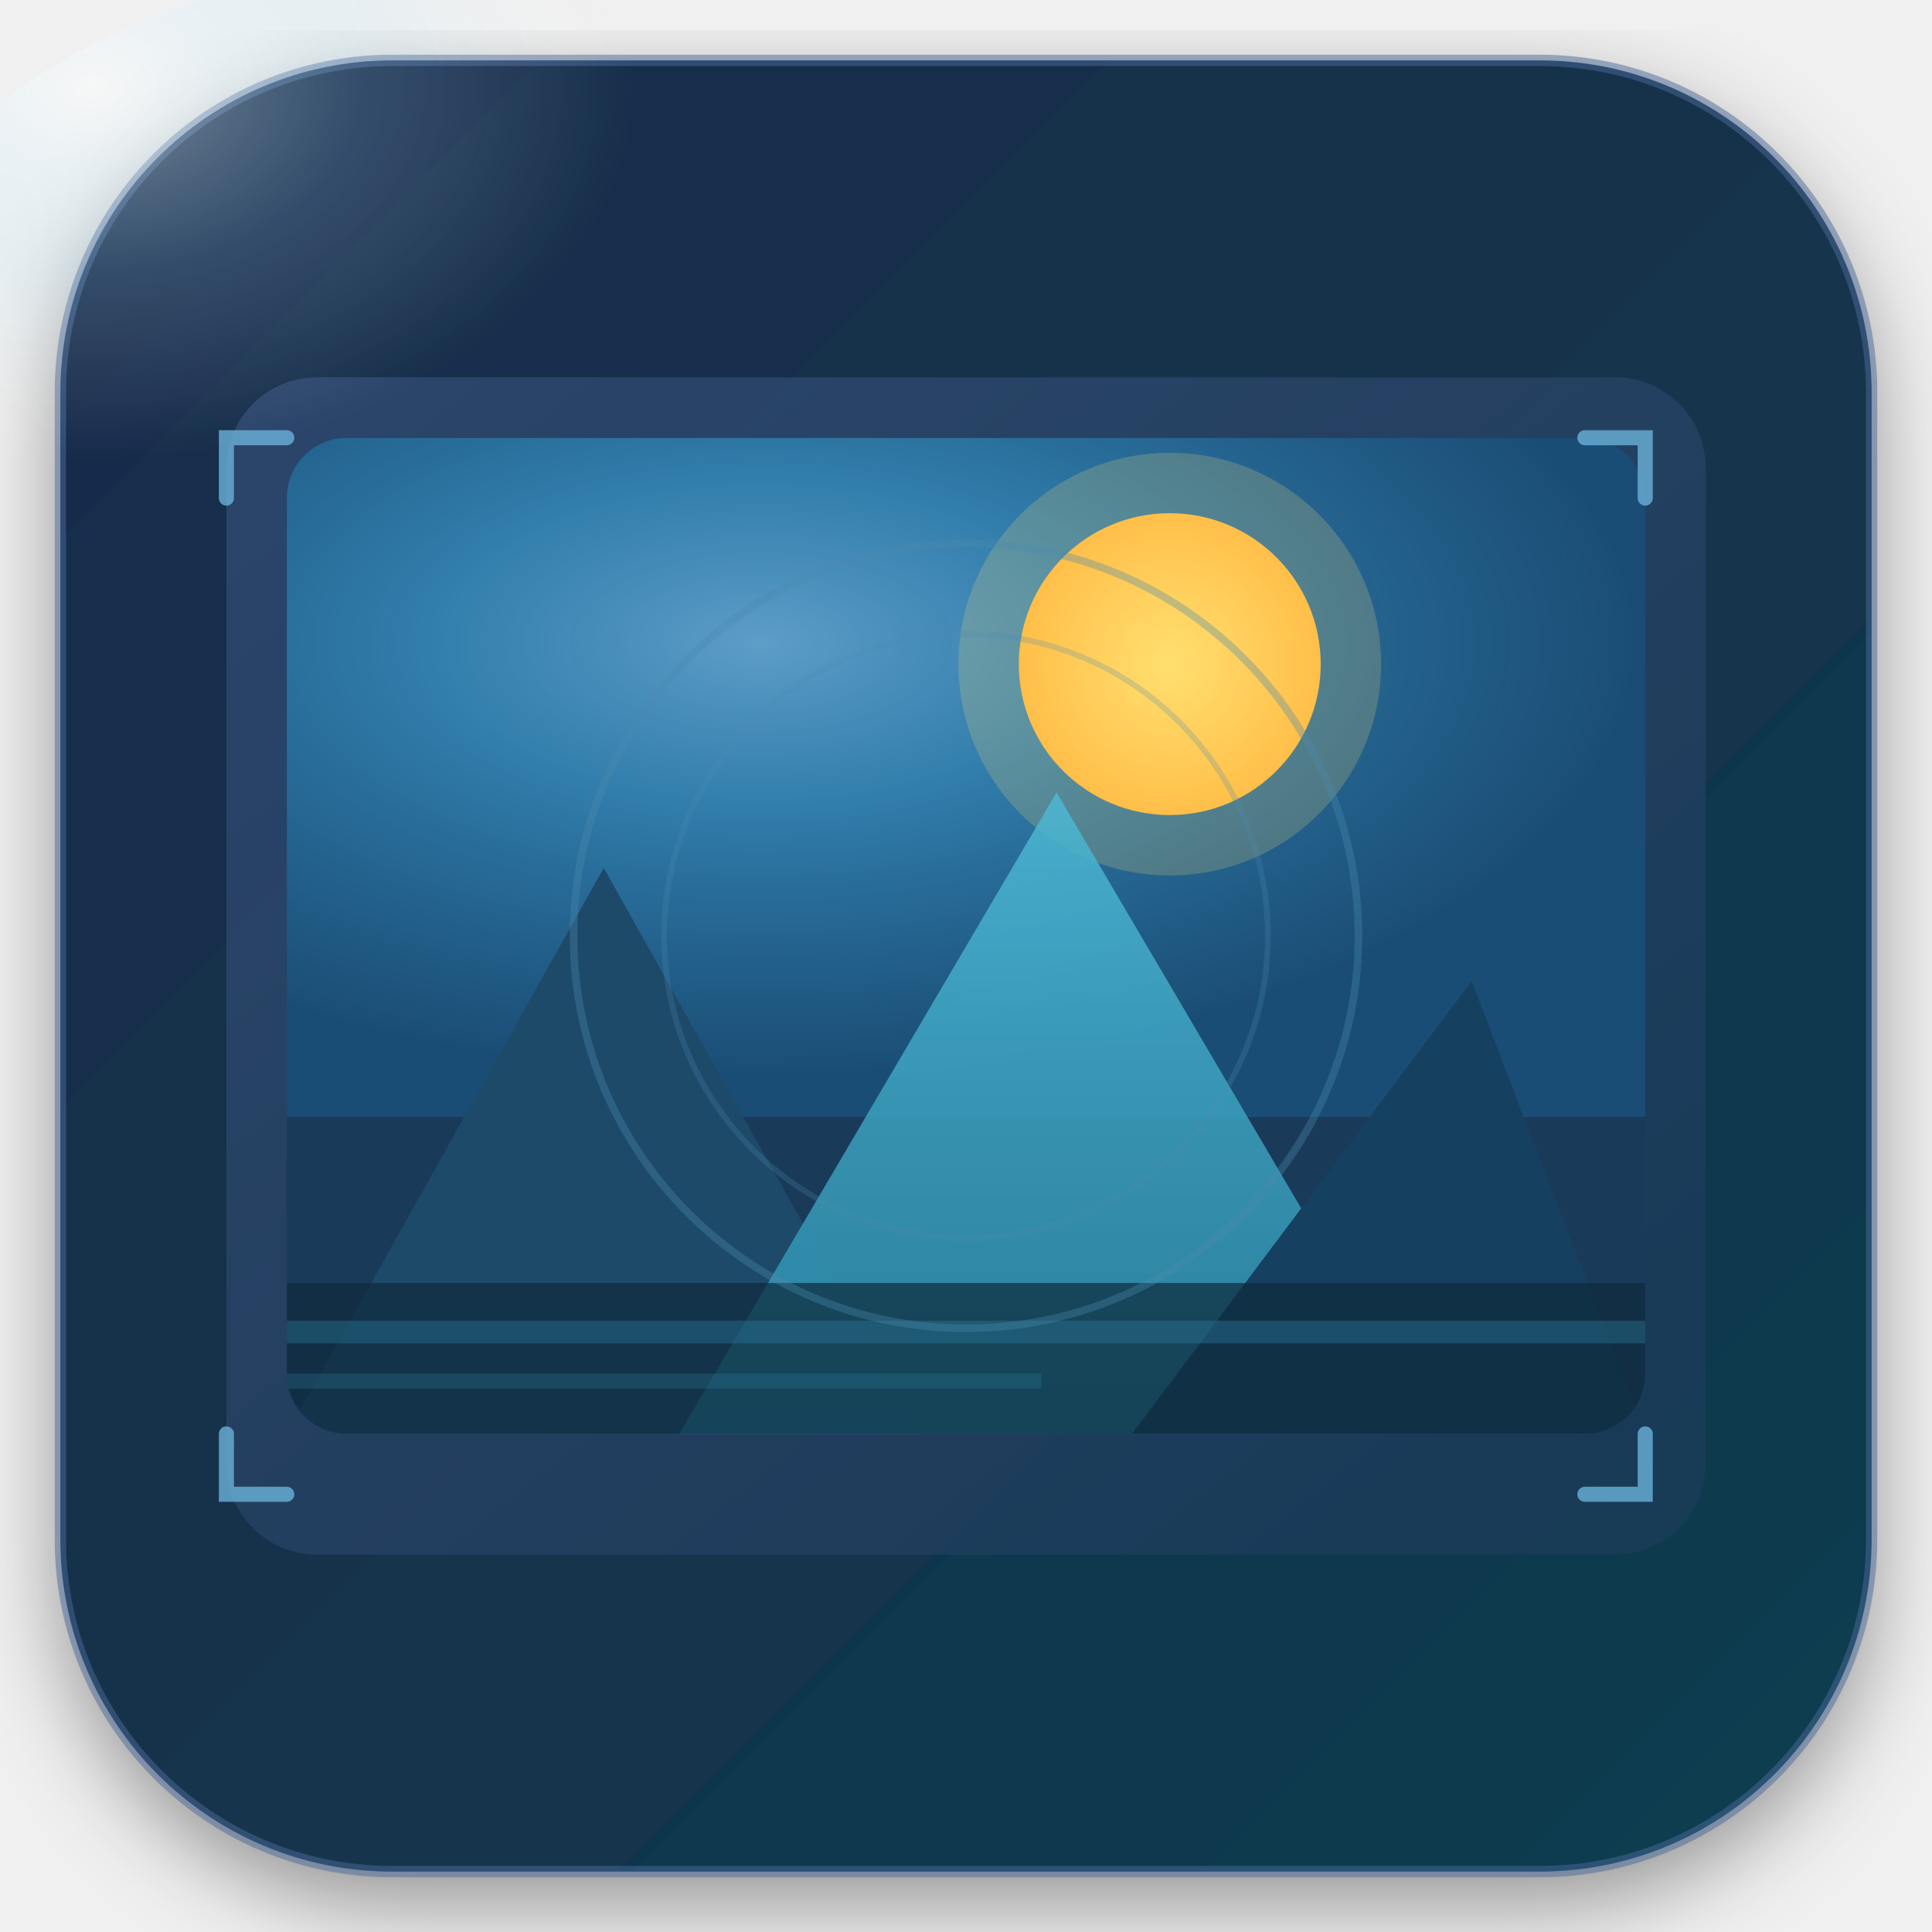
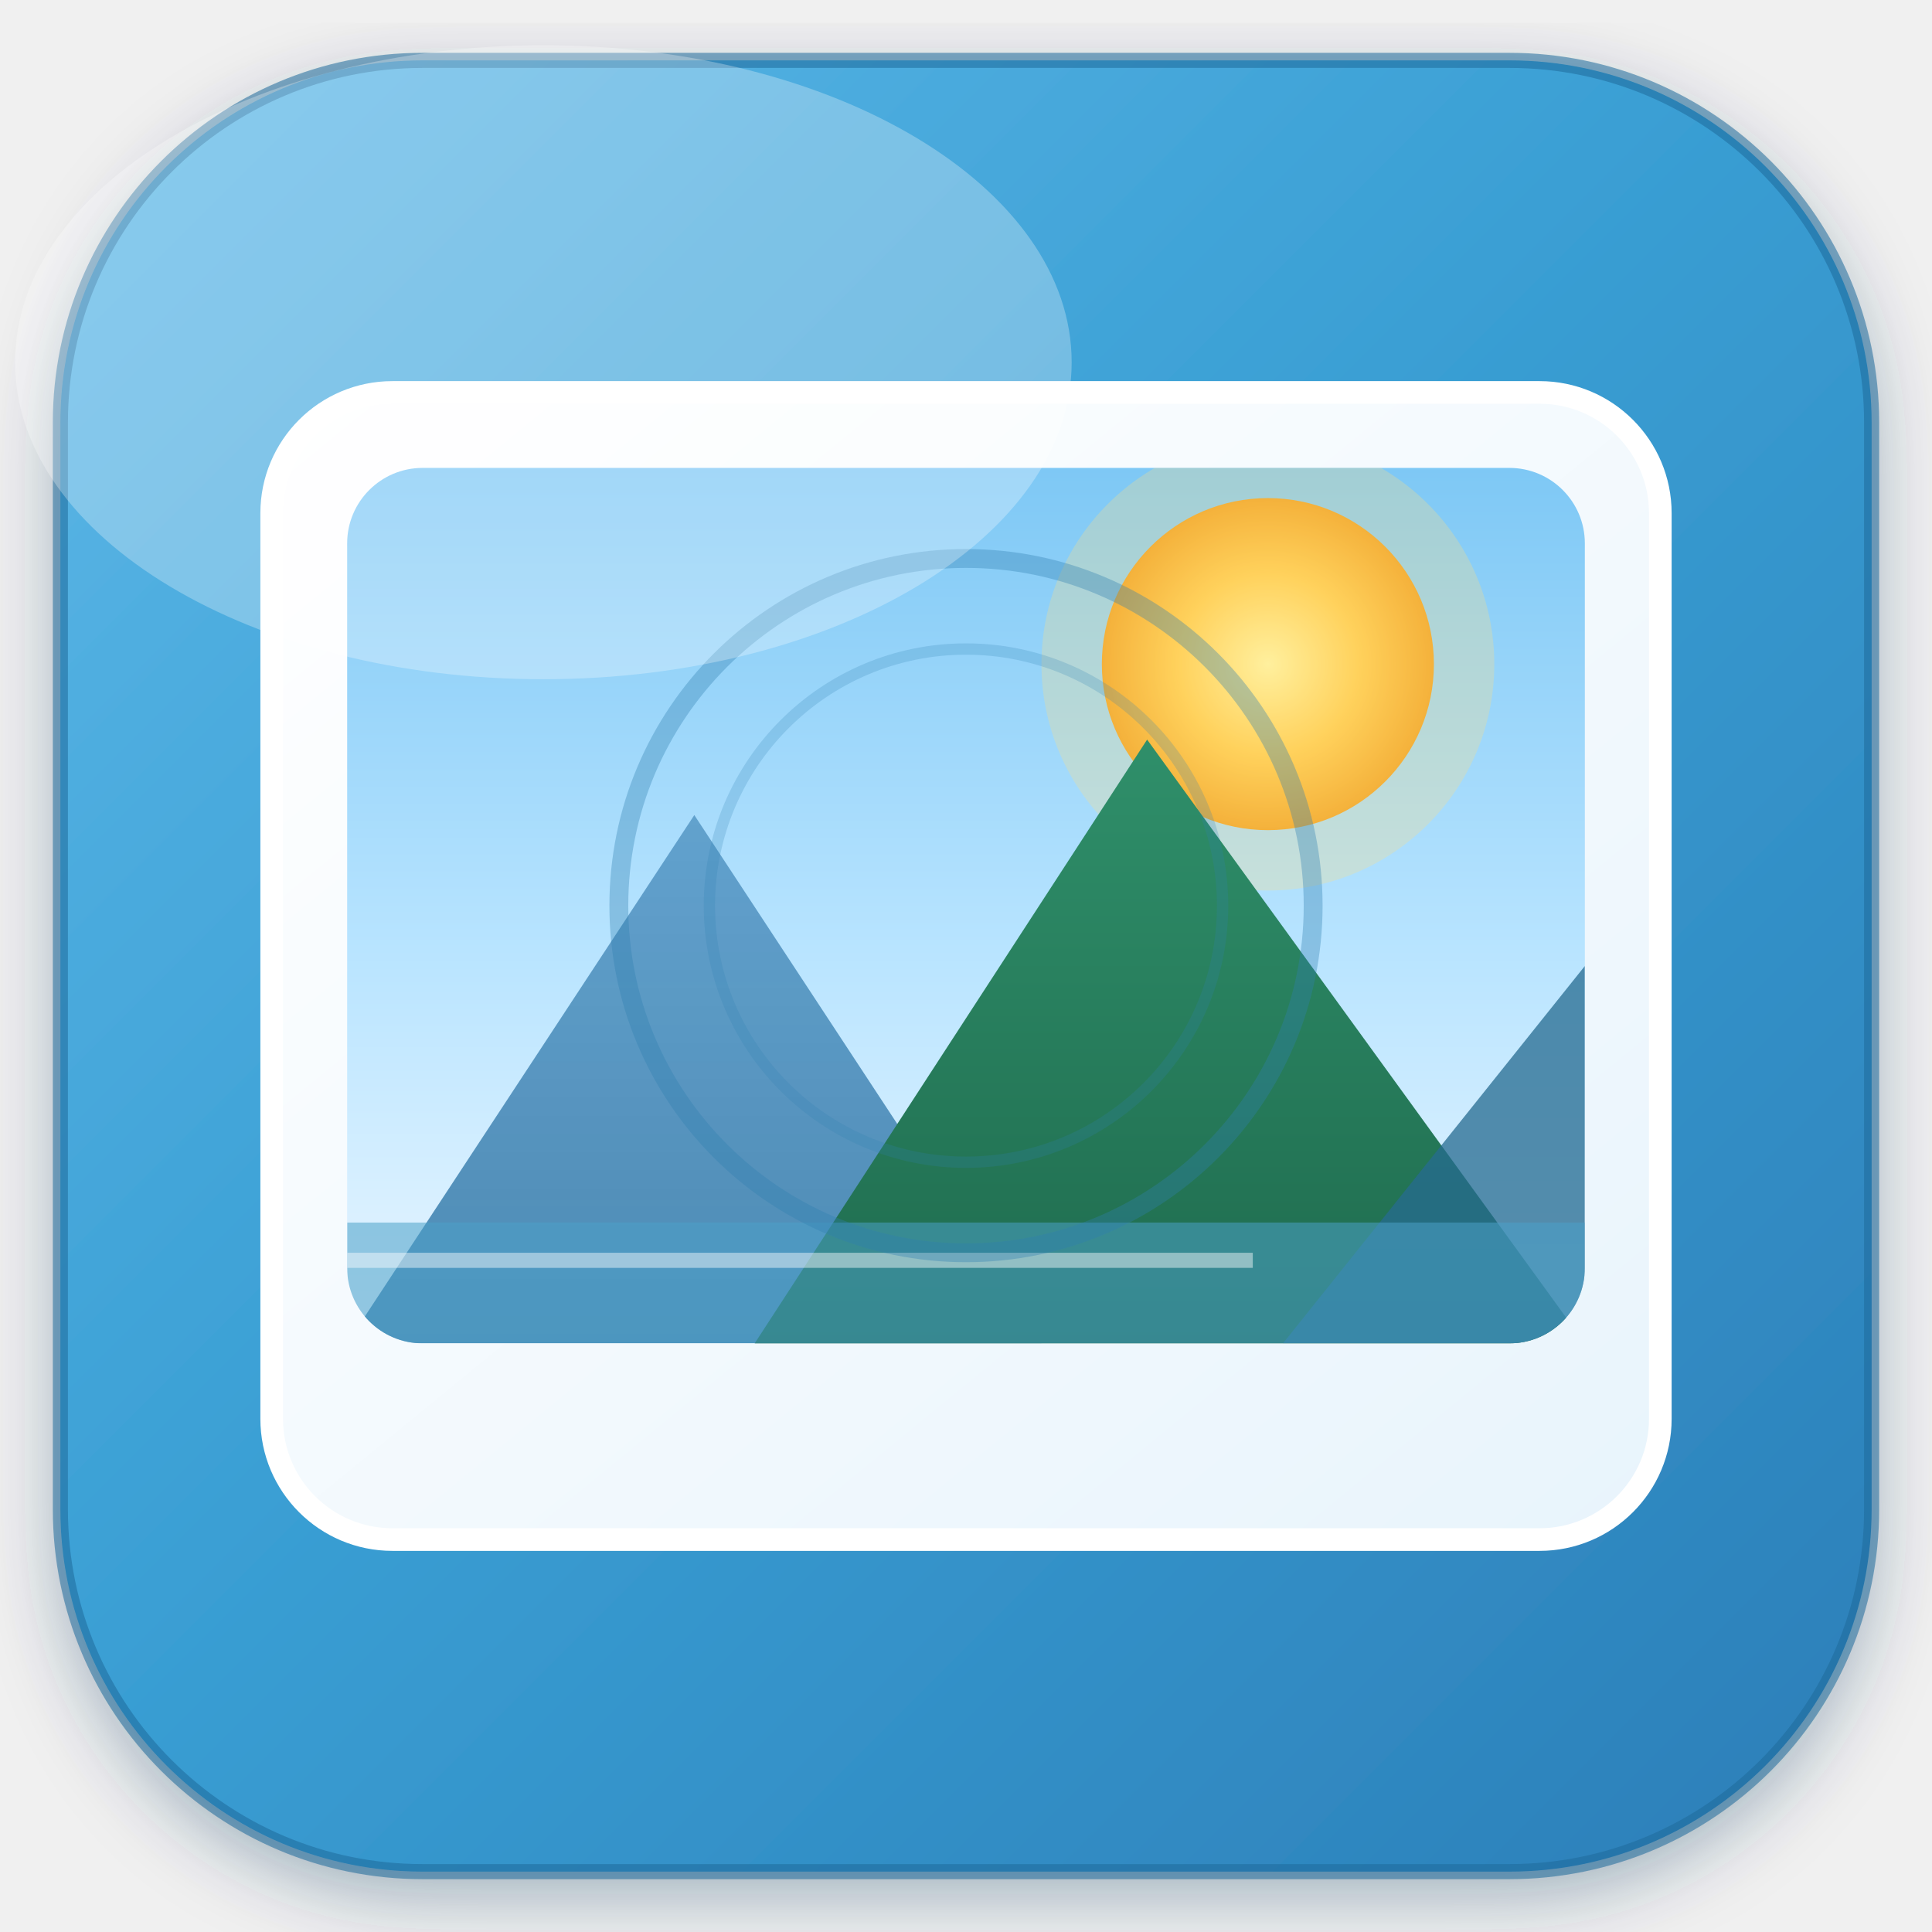
<svg xmlns="http://www.w3.org/2000/svg" viewBox="0 0 256 256">
  <defs>
    <linearGradient id="bgGrad" x1="0%" y1="0%" x2="100%" y2="100%">
-       <stop offset="0%" stop-color="#1a2a4a" />
-       <stop offset="100%" stop-color="#0d3d4f" />
+       <stop offset="0%" stop-color="#5eb8e8" />
+       <stop offset="45%" stop-color="#3a9fd4" />
+       <stop offset="100%" stop-color="#2b7eb8" />
    </linearGradient>
-     <radialGradient id="lensGrad" cx="35%" cy="30%" r="65%">
-       <stop offset="0%" stop-color="#7ecfff" stop-opacity="0.95" />
-       <stop offset="40%" stop-color="#3ea8e0" stop-opacity="0.85" />
-       <stop offset="100%" stop-color="#1a6090" stop-opacity="0.7" />
-     </radialGradient>
-     <radialGradient id="shineGrad" cx="20%" cy="15%" r="45%">
-       <stop offset="0%" stop-color="#ffffff" stop-opacity="0.75" />
-       <stop offset="50%" stop-color="#b8eaff" stop-opacity="0.3" />
-       <stop offset="100%" stop-color="#ffffff" stop-opacity="0" />
+     <linearGradient id="skyGrad" x1="0%" y1="0%" x2="0%" y2="100%">
+       <stop offset="0%" stop-color="#7ec8f5" />
+       <stop offset="55%" stop-color="#b8e4ff" />
+       <stop offset="100%" stop-color="#eaf6ff" />
+     </linearGradient>
+     <linearGradient id="mountFar" x1="0%" y1="0%" x2="0%" y2="100%">
+       <stop offset="0%" stop-color="#5a9bc8" />
+       <stop offset="100%" stop-color="#3d7eab" />
+     </linearGradient>
+     <linearGradient id="mountNear" x1="0%" y1="0%" x2="0%" y2="100%">
+       <stop offset="0%" stop-color="#2f8f6a" />
+       <stop offset="100%" stop-color="#1f6b4e" />
+     </linearGradient>
+     <radialGradient id="sunGrad" cx="50%" cy="50%" r="50%">
+       <stop offset="0%" stop-color="#fff6a8" />
+       <stop offset="55%" stop-color="#ffcc4d" />
+       <stop offset="100%" stop-color="#f0a020" />
    </radialGradient>
    <linearGradient id="frameGrad" x1="0%" y1="0%" x2="100%" y2="100%">
-       <stop offset="0%" stop-color="#3a5580" />
-       <stop offset="100%" stop-color="#1e3a5a" />
+       <stop offset="0%" stop-color="#ffffff" />
+       <stop offset="100%" stop-color="#e8f4fc" />
    </linearGradient>
-     <linearGradient id="mountGrad" x1="0%" y1="0%" x2="0%" y2="100%">
-       <stop offset="0%" stop-color="#4db8d4" />
-       <stop offset="100%" stop-color="#2a8aaa" />
-     </linearGradient>
-     <radialGradient id="sunGrad" cx="50%" cy="50%" r="50%">
-       <stop offset="0%" stop-color="#ffe070" />
-       <stop offset="100%" stop-color="#ffb840" />
-     </radialGradient>
-     <filter id="shadow" x="-10%" y="-10%" width="120%" height="120%">
-       <feDropShadow dx="0" dy="4" stdDeviation="6" flood-color="#000" flood-opacity="0.4" />
+     <filter id="shadow" x="-12%" y="-12%" width="124%" height="124%">
+       <feDropShadow dx="0" dy="3" stdDeviation="5" flood-color="#0a3a5a" flood-opacity="0.35" />
    </filter>
  </defs>
-   <rect x="8" y="8" width="240" height="240" rx="44" ry="44" fill="url(#bgGrad)" filter="url(#shadow)" />
-   <rect x="8" y="8" width="240" height="240" rx="44" ry="44" fill="none" stroke="#4a6a9a" stroke-width="1.5" opacity="0.5" />
-   <rect x="30" y="50" width="196" height="156" rx="12" ry="12" fill="url(#frameGrad)" opacity="0.6" />
+   <rect x="8" y="8" width="240" height="240" rx="48" ry="48" fill="url(#bgGrad)" filter="url(#shadow)" />
+   <rect x="8" y="8" width="240" height="240" rx="48" ry="48" fill="none" stroke="#1e6a9a" stroke-width="2" opacity="0.55" />
+   <rect x="36" y="52" width="184" height="152" rx="16" ry="16" fill="url(#frameGrad)" stroke="#ffffff" stroke-width="3" />
  <clipPath id="frameClip">
-     <rect x="38" y="58" width="180" height="132" rx="8" ry="8" />
+     <rect x="46" y="62" width="164" height="116" rx="10" ry="10" />
  </clipPath>
-   <rect x="38" y="58" width="180" height="132" rx="8" ry="8" fill="#1a3a5a" />
-   <rect x="38" y="58" width="180" height="90" rx="0" fill="url(#lensGrad)" clip-path="url(#frameClip)" opacity="0.7" />
-   <circle cx="155" cy="88" r="20" fill="url(#sunGrad)" clip-path="url(#frameClip)" />
-   <circle cx="155" cy="88" r="28" fill="#ffe07033" clip-path="url(#frameClip)" />
-   <polygon points="38,190 80,115 122,190" fill="#1e4a6a" clip-path="url(#frameClip)" />
-   <polygon points="90,190 140,105 190,190" fill="url(#mountGrad)" clip-path="url(#frameClip)" opacity="0.85" />
-   <polygon points="150,190 195,130 218,190" fill="#164060" clip-path="url(#frameClip)" />
-   <rect x="38" y="170" width="180" height="20" fill="#0d2a3a" clip-path="url(#frameClip)" opacity="0.7" />
-   <rect x="38" y="175" width="180" height="3" fill="#2a7a9a" clip-path="url(#frameClip)" opacity="0.4" />
-   <rect x="38" y="182" width="100" height="2" fill="#2a7a9a" clip-path="url(#frameClip)" opacity="0.3" />
-   <circle cx="128" cy="124" r="52" fill="none" stroke="#4a8ab0" stroke-width="1" opacity="0.35" />
-   <circle cx="128" cy="124" r="40" fill="none" stroke="#4a8ab0" stroke-width="0.75" opacity="0.25" />
-   <ellipse cx="60" cy="50" rx="80" ry="55" fill="url(#shineGrad)" opacity="0.6" />
-   <path d="M30 66 L30 58 L38 58" fill="none" stroke="#6ab0d8" stroke-width="2" stroke-linecap="round" opacity="0.8" />
-   <path d="M218 66 L218 58 L210 58" fill="none" stroke="#6ab0d8" stroke-width="2" stroke-linecap="round" opacity="0.8" />
-   <path d="M30 190 L30 198 L38 198" fill="none" stroke="#6ab0d8" stroke-width="2" stroke-linecap="round" opacity="0.8" />
-   <path d="M218 190 L218 198 L210 198" fill="none" stroke="#6ab0d8" stroke-width="2" stroke-linecap="round" opacity="0.8" />
+   <rect x="46" y="62" width="164" height="116" rx="10" ry="10" fill="url(#skyGrad)" clip-path="url(#frameClip)" />
+   <circle cx="168" cy="88" r="22" fill="url(#sunGrad)" clip-path="url(#frameClip)" />
+   <circle cx="168" cy="88" r="30" fill="#ffe080" opacity="0.28" clip-path="url(#frameClip)" />
+   <polygon points="46,178 92,108 138,178" fill="url(#mountFar)" clip-path="url(#frameClip)" opacity="0.9" />
+   <polygon points="100,178 152,98 210,178" fill="url(#mountNear)" clip-path="url(#frameClip)" />
+   <polygon points="170,178 210,128 210,178" fill="#256b90" clip-path="url(#frameClip)" opacity="0.75" />
+   <rect x="46" y="162" width="164" height="16" fill="#4aa0c8" clip-path="url(#frameClip)" opacity="0.55" />
+   <rect x="46" y="166" width="120" height="2" fill="#ffffff" clip-path="url(#frameClip)" opacity="0.45" />
+   <circle cx="128" cy="120" r="46" fill="none" stroke="#2f7eb0" stroke-width="2.5" opacity="0.35" />
+   <circle cx="128" cy="120" r="34" fill="none" stroke="#2f7eb0" stroke-width="1.5" opacity="0.22" />
+   <ellipse cx="72" cy="48" rx="70" ry="42" fill="#ffffff" opacity="0.28" />
</svg>
